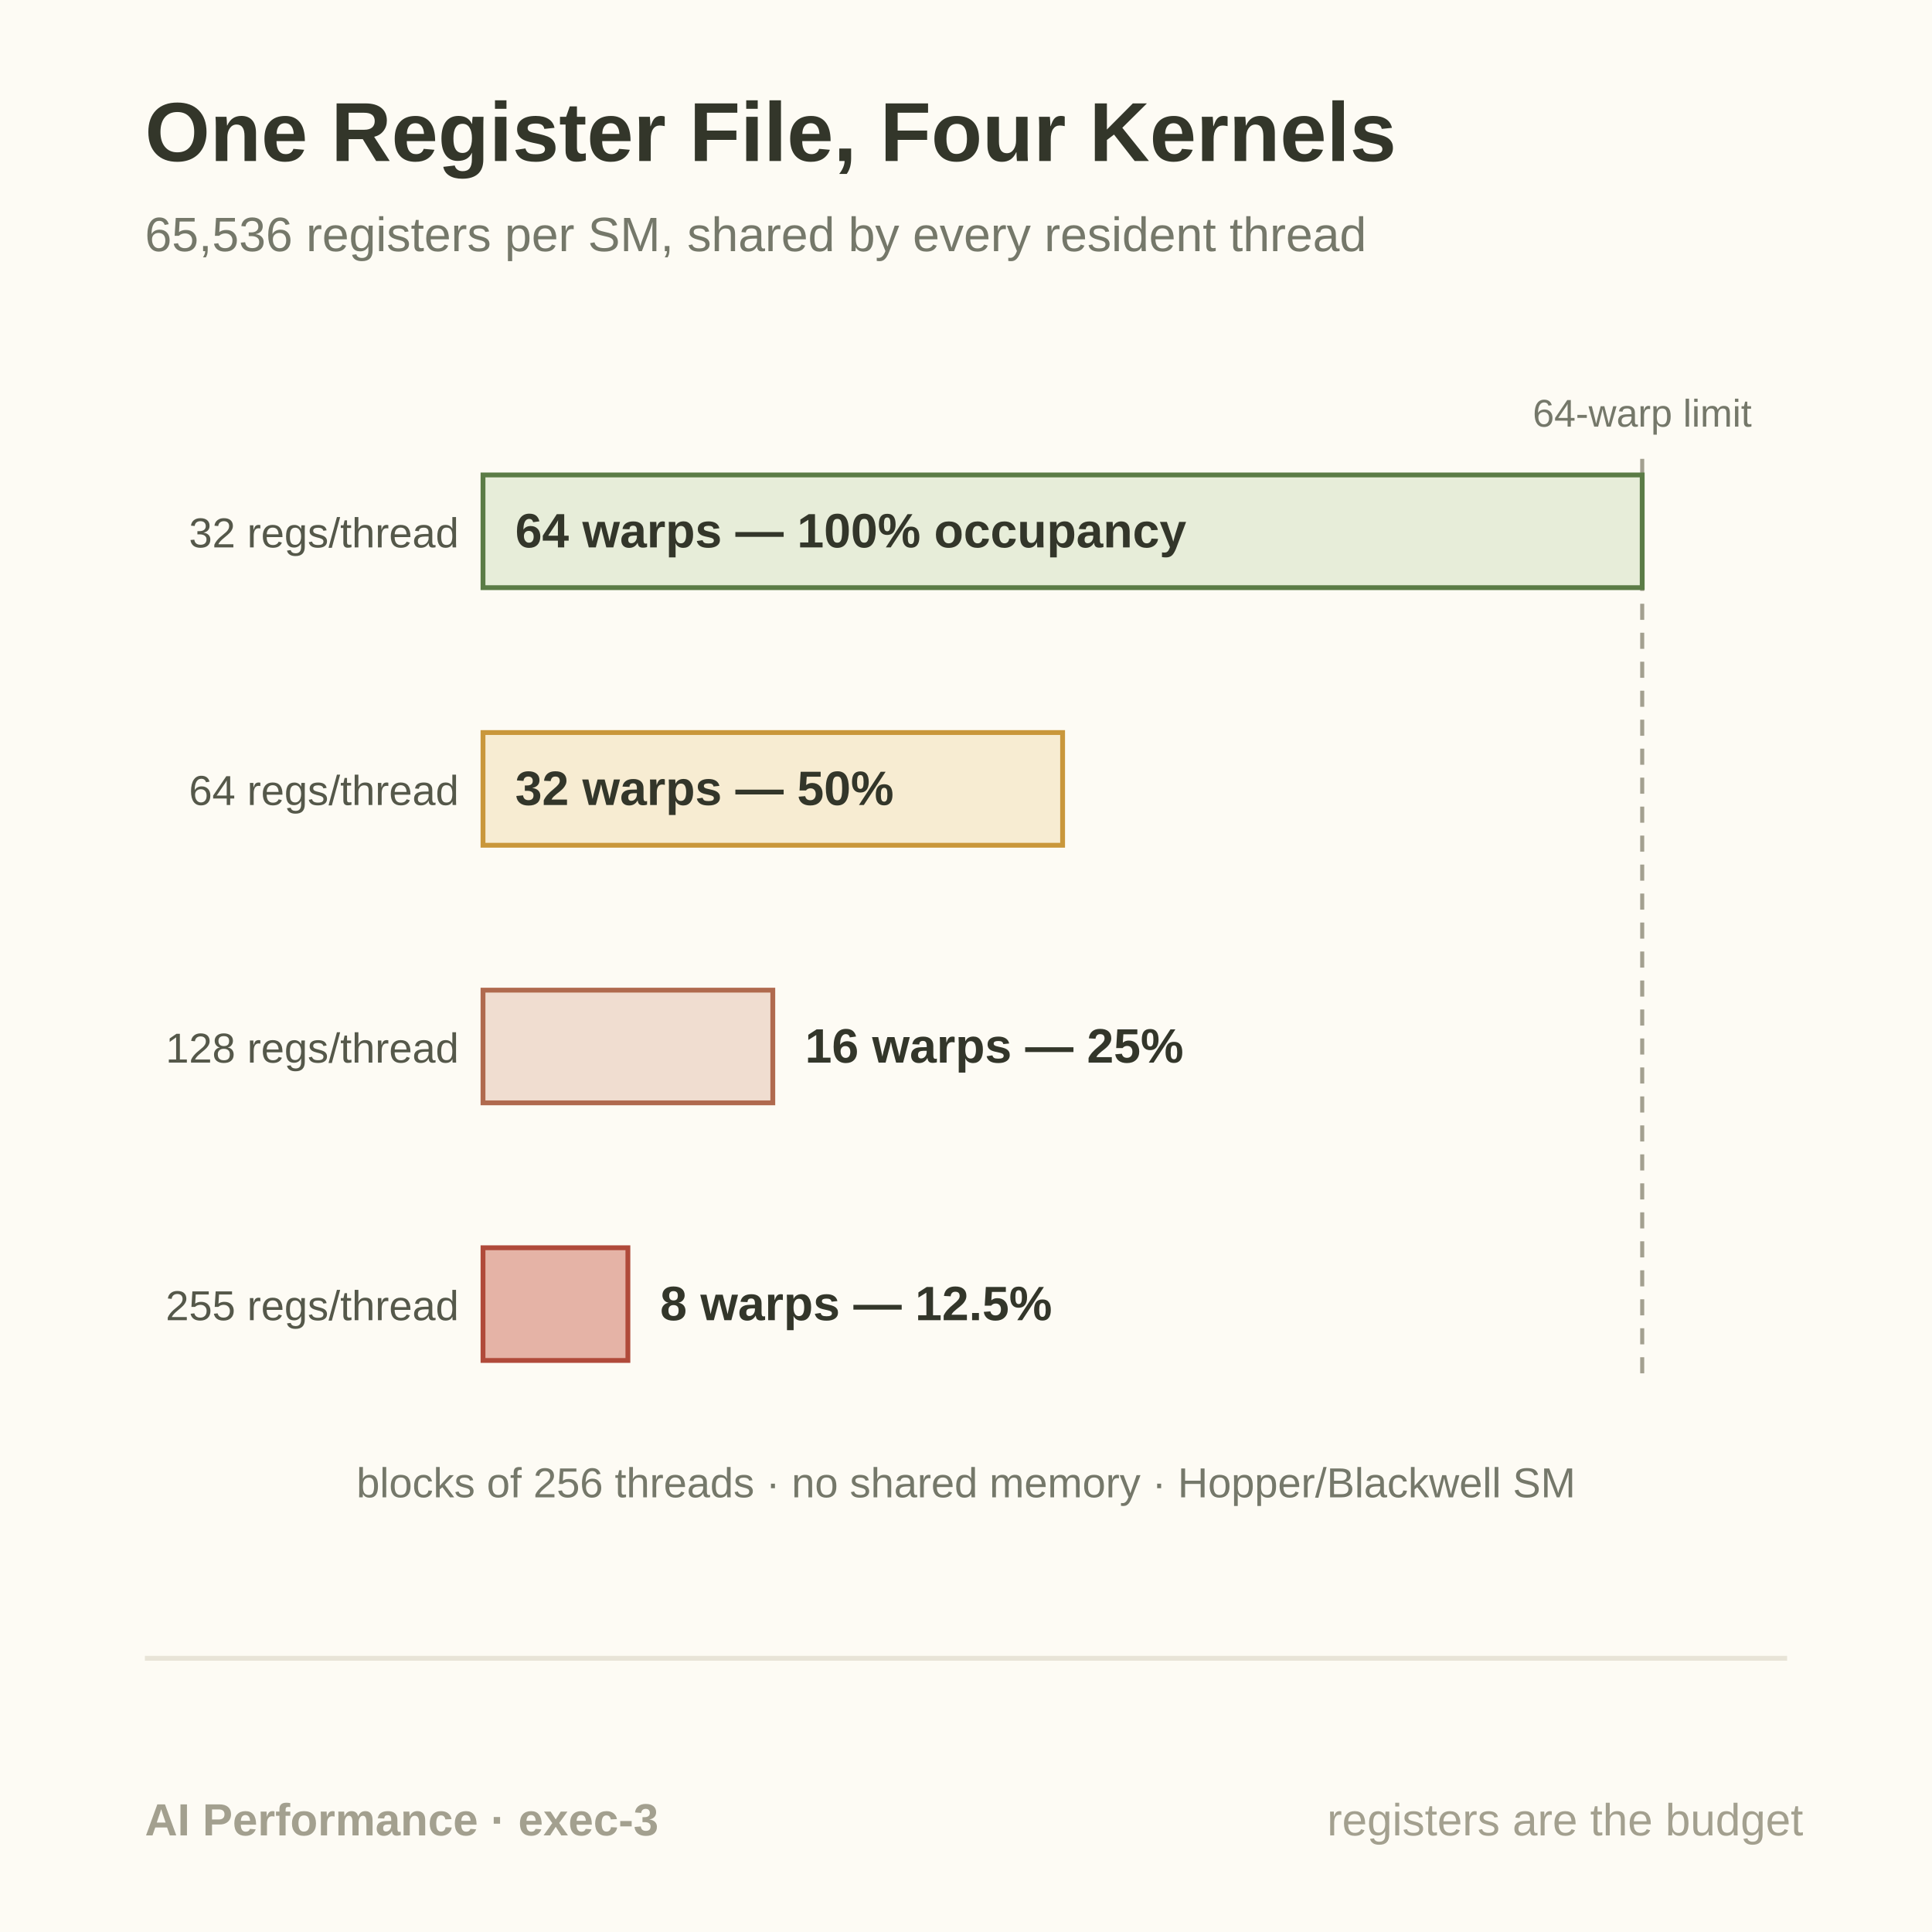
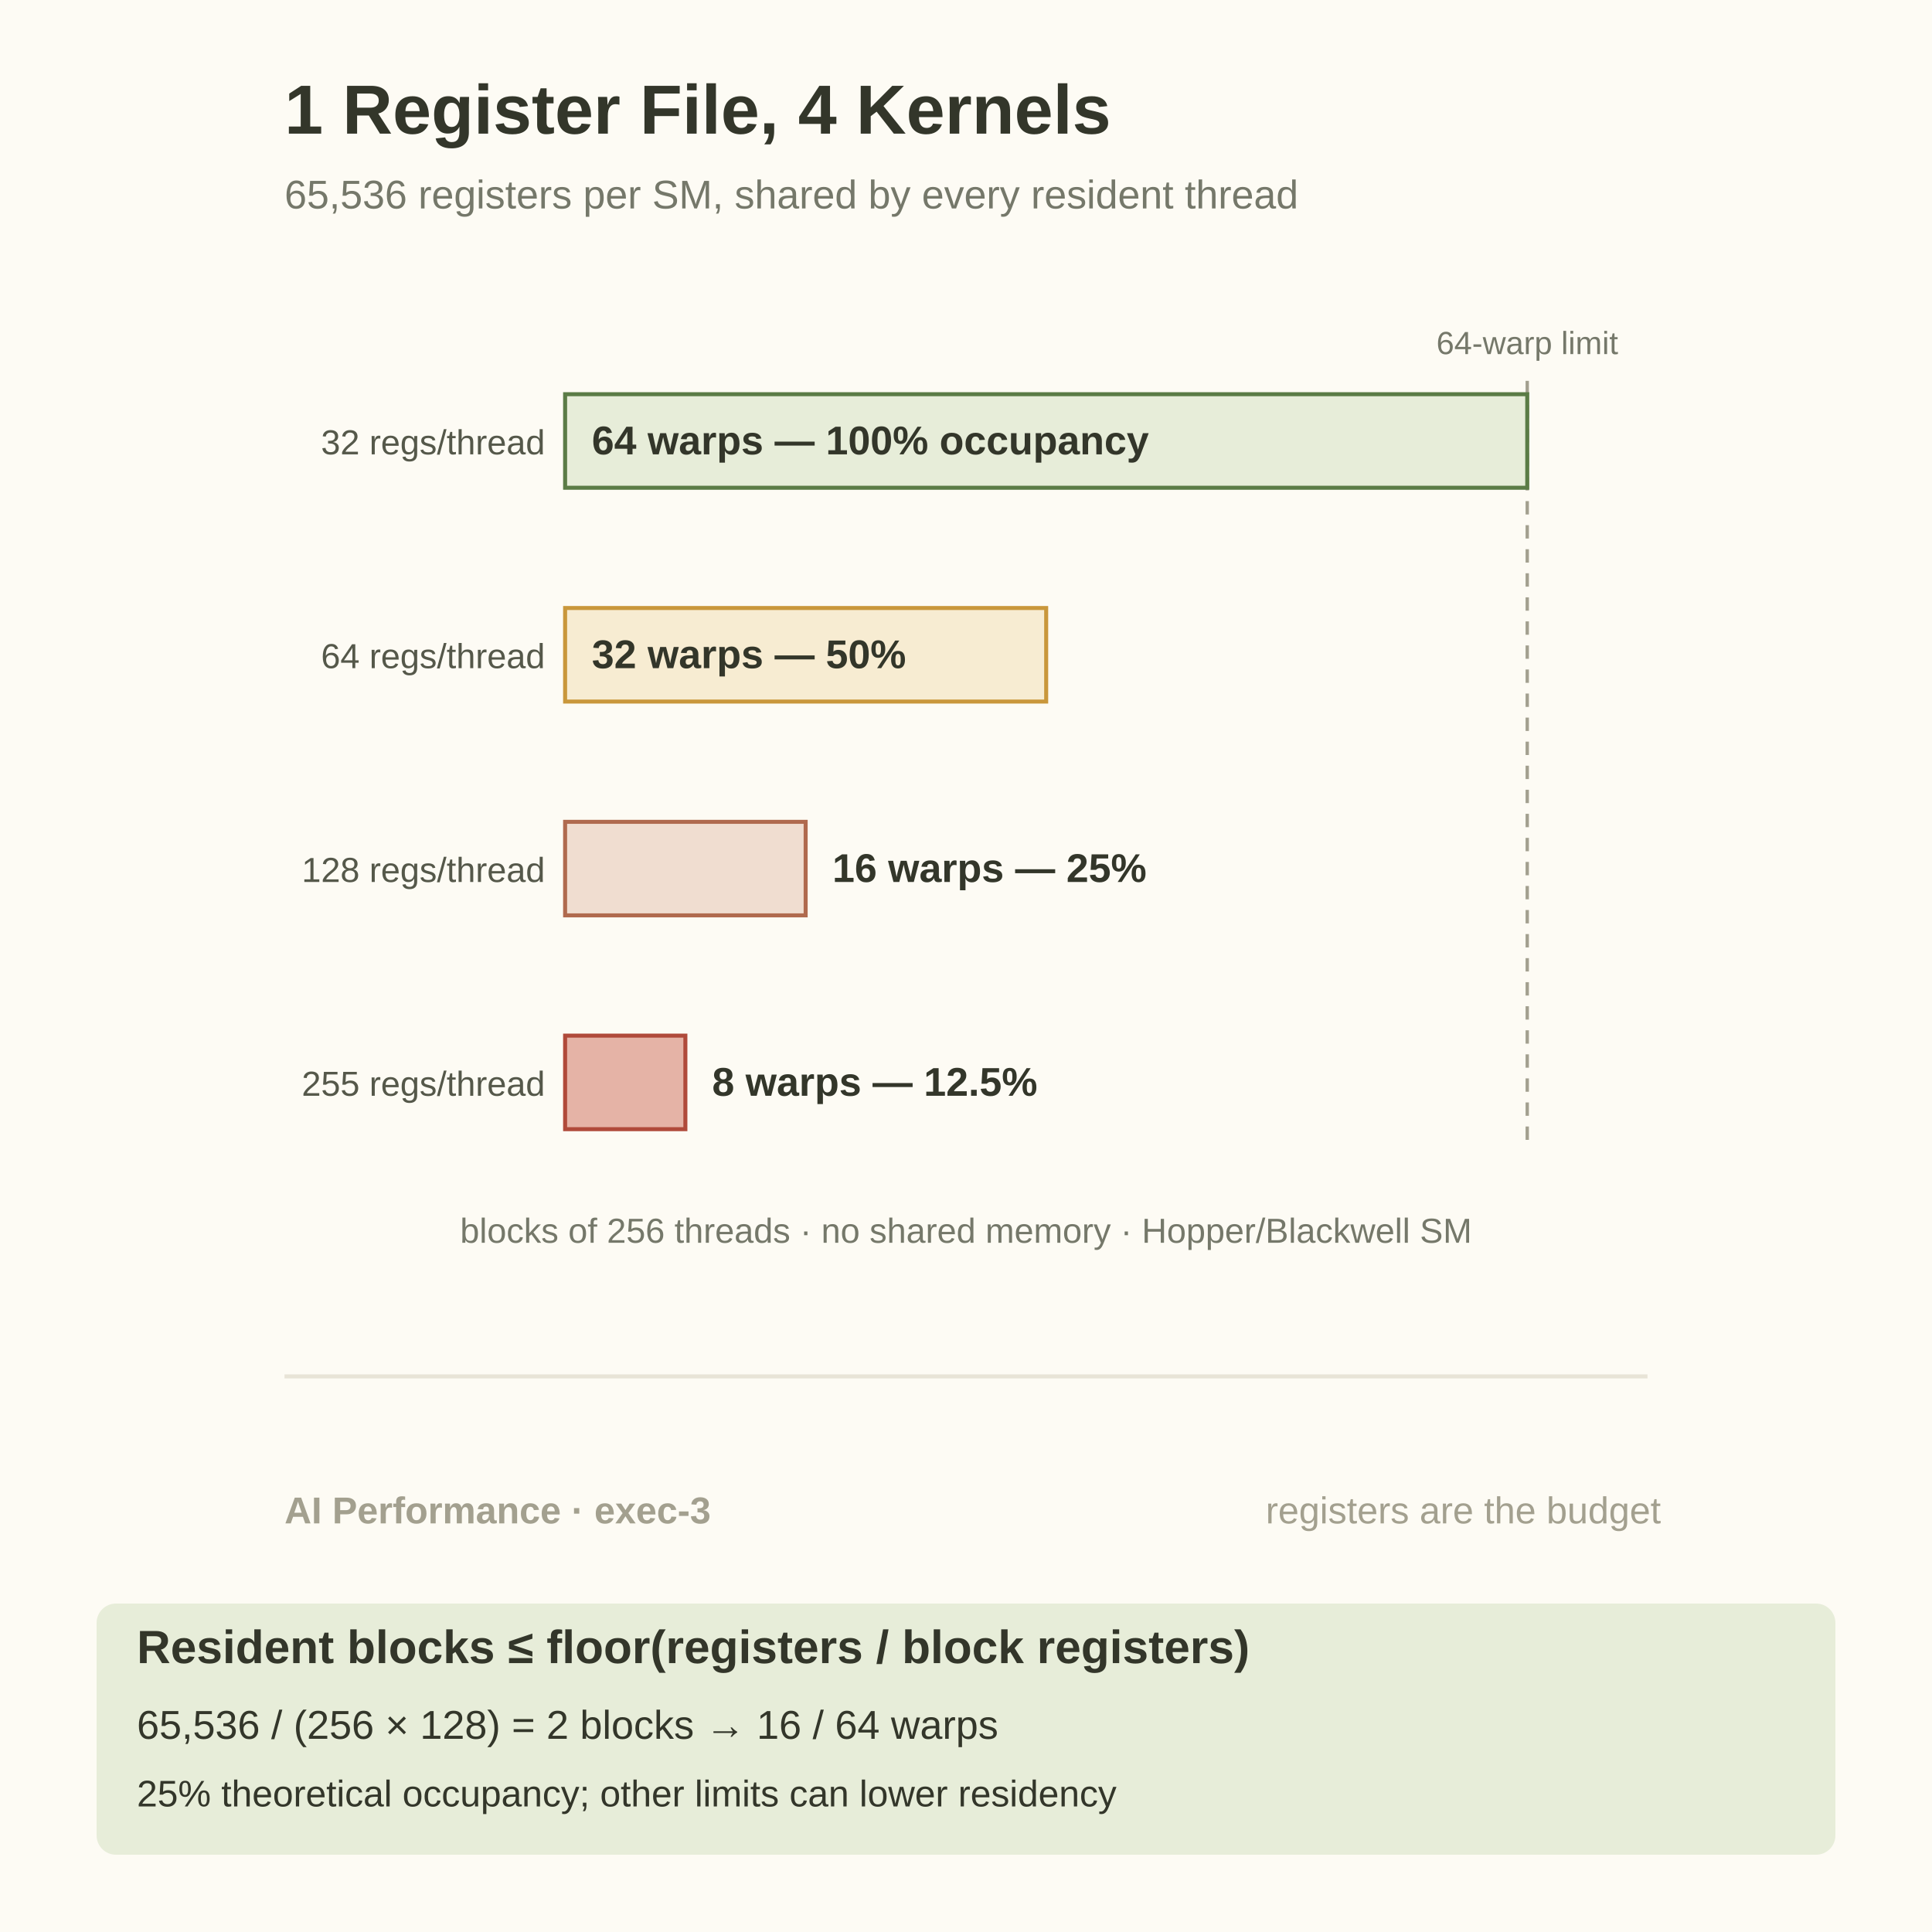
<svg xmlns="http://www.w3.org/2000/svg" width="1200" height="1200" viewBox="0 0 1200 1200">
  <rect width="1200" height="1200" fill="#fdfbf4" />
-   <text x="90" y="100" font-family="Helvetica Neue, Arial, sans-serif" font-size="52" font-weight="bold" fill="#33362a">One Register File, Four Kernels</text>
-   <text x="90" y="156" font-family="Helvetica Neue, Arial, sans-serif" font-size="30" fill="#75786a">65,536 registers per SM, shared by every resident thread</text>
-   <line x1="1020" y1="285" x2="1020" y2="860" stroke="#a3a08f" stroke-width="2.5" stroke-dasharray="10 8" />
-   <text x="1020" y="265" text-anchor="middle" font-family="Helvetica Neue, Arial, sans-serif" font-size="24" fill="#75786a">64-warp limit</text>
-   <text x="285" y="340" text-anchor="end" font-family="Helvetica Neue, Arial, sans-serif" font-size="26" fill="#55584a">32 regs/thread</text>
-   <rect x="300" y="295" width="720" height="70" fill="#e7edd9" stroke="#5b7c46" stroke-width="3" />
-   <text x="320" y="340" font-family="Helvetica Neue, Arial, sans-serif" font-size="30" font-weight="bold" fill="#33362a">64 warps — 100% occupancy</text>
-   <text x="285" y="500" text-anchor="end" font-family="Helvetica Neue, Arial, sans-serif" font-size="26" fill="#55584a">64 regs/thread</text>
-   <rect x="300" y="455" width="360" height="70" fill="#f7ecd2" stroke="#c9973b" stroke-width="3" />
-   <text x="320" y="500" font-family="Helvetica Neue, Arial, sans-serif" font-size="30" font-weight="bold" fill="#33362a">32 warps — 50%</text>
-   <text x="285" y="660" text-anchor="end" font-family="Helvetica Neue, Arial, sans-serif" font-size="26" fill="#55584a">128 regs/thread</text>
-   <rect x="300" y="615" width="180" height="70" fill="#f0ddd0" stroke="#b06a4e" stroke-width="3" />
-   <text x="500" y="660" font-family="Helvetica Neue, Arial, sans-serif" font-size="30" font-weight="bold" fill="#33362a">16 warps — 25%</text>
-   <text x="285" y="820" text-anchor="end" font-family="Helvetica Neue, Arial, sans-serif" font-size="26" fill="#55584a">255 regs/thread</text>
-   <rect x="300" y="775" width="90" height="70" fill="#e5b3a6" stroke="#b04a3a" stroke-width="3" />
-   <text x="410" y="820" font-family="Helvetica Neue, Arial, sans-serif" font-size="30" font-weight="bold" fill="#33362a">8 warps — 12.5%</text>
-   <text x="600" y="930" text-anchor="middle" font-family="Helvetica Neue, Arial, sans-serif" font-size="26" fill="#75786a">blocks of 256 threads · no shared memory · Hopper/Blackwell SM</text>
-   <line x1="90" y1="1030" x2="1110" y2="1030" stroke="#e8e4d7" stroke-width="3" />
-   <text x="90" y="1140" font-family="Helvetica Neue, Arial, sans-serif" font-size="28" font-weight="bold" fill="#a3a08f">AI Performance · exec-3</text>
-   <text x="1120" y="1140" text-anchor="end" font-family="Helvetica Neue, Arial, sans-serif" font-size="28" fill="#a3a08f">registers are the budget</text>
+   <g transform="translate(102 0) scale(0.83)">
+     <rect width="1200" height="1200" fill="#fdfbf4" />
+     <text x="90" y="100" font-family="Helvetica Neue, Arial, sans-serif" font-size="52" font-weight="bold" fill="#33362a">1 Register File, 4 Kernels</text>
+     <text x="90" y="156" font-family="Helvetica Neue, Arial, sans-serif" font-size="30" fill="#75786a">65,536 registers per SM, shared by every resident thread</text>
+     <line x1="1020" y1="285" x2="1020" y2="860" stroke="#a3a08f" stroke-width="2.5" stroke-dasharray="10 8" />
+     <text x="1020" y="265" text-anchor="middle" font-family="Helvetica Neue, Arial, sans-serif" font-size="24" fill="#75786a">64-warp limit</text>
+     <text x="285" y="340" text-anchor="end" font-family="Helvetica Neue, Arial, sans-serif" font-size="26" fill="#55584a">32 regs/thread</text>
+     <rect x="300" y="295" width="720" height="70" fill="#e7edd9" stroke="#5b7c46" stroke-width="3" />
+     <text x="320" y="340" font-family="Helvetica Neue, Arial, sans-serif" font-size="30" font-weight="bold" fill="#33362a">64 warps — 100% occupancy</text>
+     <text x="285" y="500" text-anchor="end" font-family="Helvetica Neue, Arial, sans-serif" font-size="26" fill="#55584a">64 regs/thread</text>
+     <rect x="300" y="455" width="360" height="70" fill="#f7ecd2" stroke="#c9973b" stroke-width="3" />
+     <text x="320" y="500" font-family="Helvetica Neue, Arial, sans-serif" font-size="30" font-weight="bold" fill="#33362a">32 warps — 50%</text>
+     <text x="285" y="660" text-anchor="end" font-family="Helvetica Neue, Arial, sans-serif" font-size="26" fill="#55584a">128 regs/thread</text>
+     <rect x="300" y="615" width="180" height="70" fill="#f0ddd0" stroke="#b06a4e" stroke-width="3" />
+     <text x="500" y="660" font-family="Helvetica Neue, Arial, sans-serif" font-size="30" font-weight="bold" fill="#33362a">16 warps — 25%</text>
+     <text x="285" y="820" text-anchor="end" font-family="Helvetica Neue, Arial, sans-serif" font-size="26" fill="#55584a">255 regs/thread</text>
+     <rect x="300" y="775" width="90" height="70" fill="#e5b3a6" stroke="#b04a3a" stroke-width="3" />
+     <text x="410" y="820" font-family="Helvetica Neue, Arial, sans-serif" font-size="30" font-weight="bold" fill="#33362a">8 warps — 12.5%</text>
+     <text x="600" y="930" text-anchor="middle" font-family="Helvetica Neue, Arial, sans-serif" font-size="26" fill="#75786a">blocks of 256 threads · no shared memory · Hopper/Blackwell SM</text>
+     <line x1="90" y1="1030" x2="1110" y2="1030" stroke="#e8e4d7" stroke-width="3" />
+     <text x="90" y="1140" font-family="Helvetica Neue, Arial, sans-serif" font-size="28" font-weight="bold" fill="#a3a08f">AI Performance · exec-3</text>
+     <text x="1120" y="1140" text-anchor="end" font-family="Helvetica Neue, Arial, sans-serif" font-size="28" fill="#a3a08f">registers are the budget</text>
+   </g>
+   <rect x="60" y="996" width="1080" height="156" rx="12" fill="#e7edd9" />
+   <text x="85" y="1033" font-family="Helvetica Neue, Arial, sans-serif" font-size="29" font-weight="bold" fill="#33362a">Resident blocks ≤ floor(registers / block registers)</text>
+   <text x="85" y="1080" font-family="Helvetica Neue, Arial, sans-serif" font-size="25" font-weight="normal" fill="#33362a">65,536 / (256 × 128) = 2 blocks → 16 / 64 warps</text>
+   <text x="85" y="1122" font-family="Helvetica Neue, Arial, sans-serif" font-size="23" font-weight="normal" fill="#33362a">25% theoretical occupancy; other limits can lower residency</text>
</svg>
